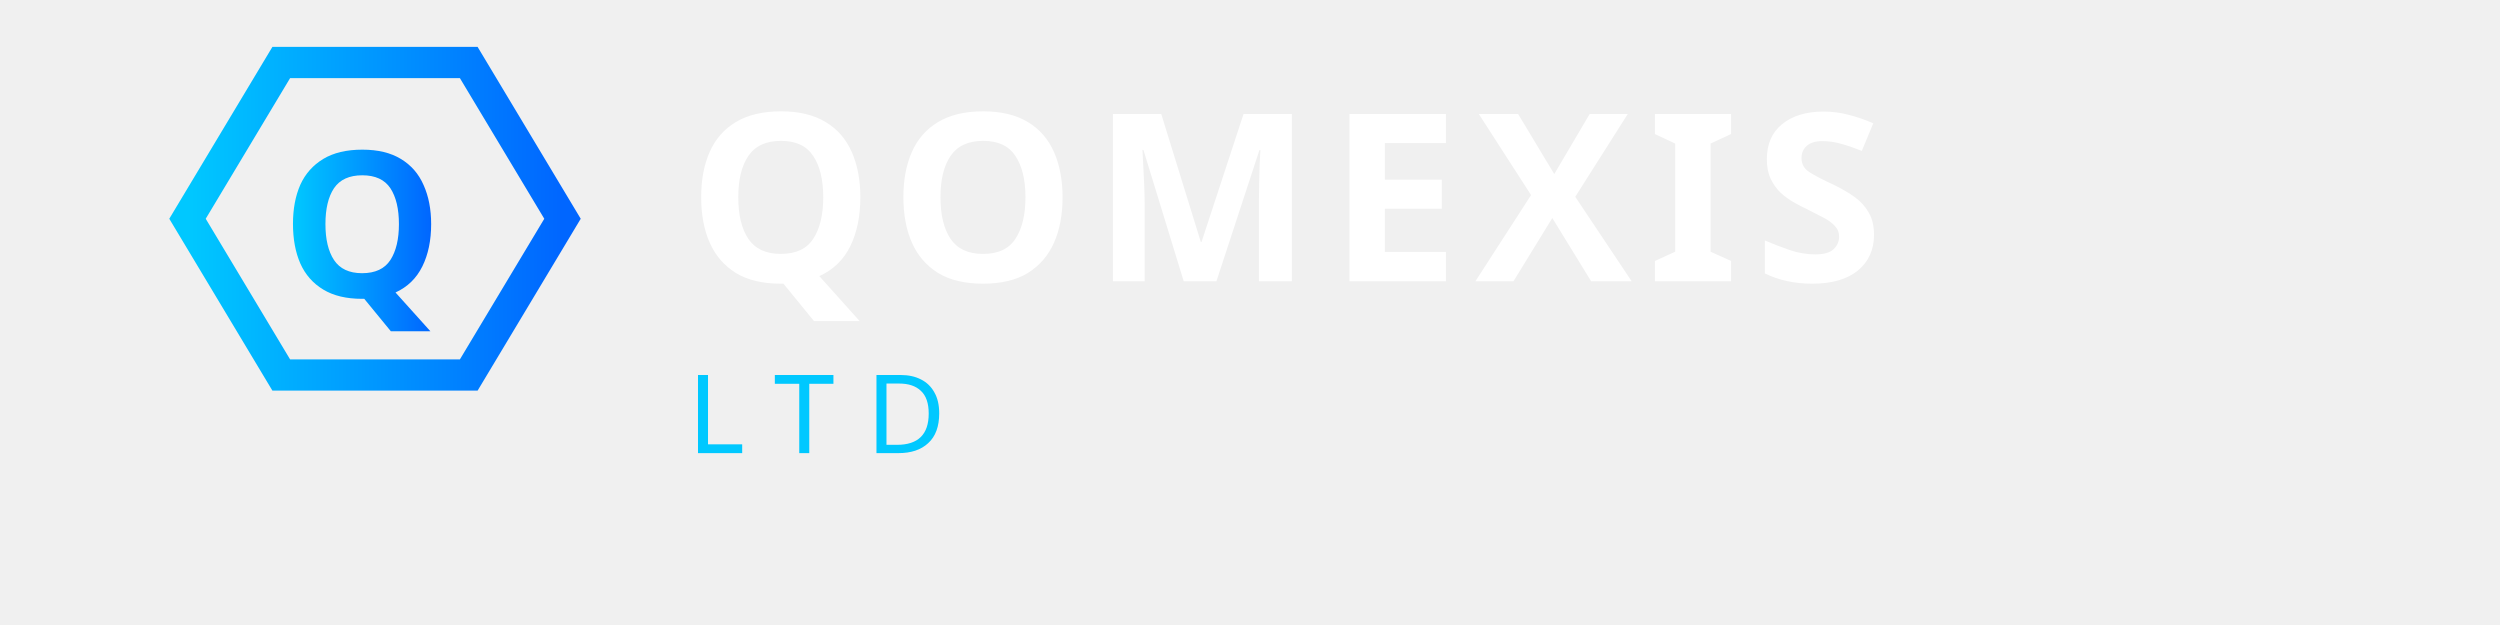
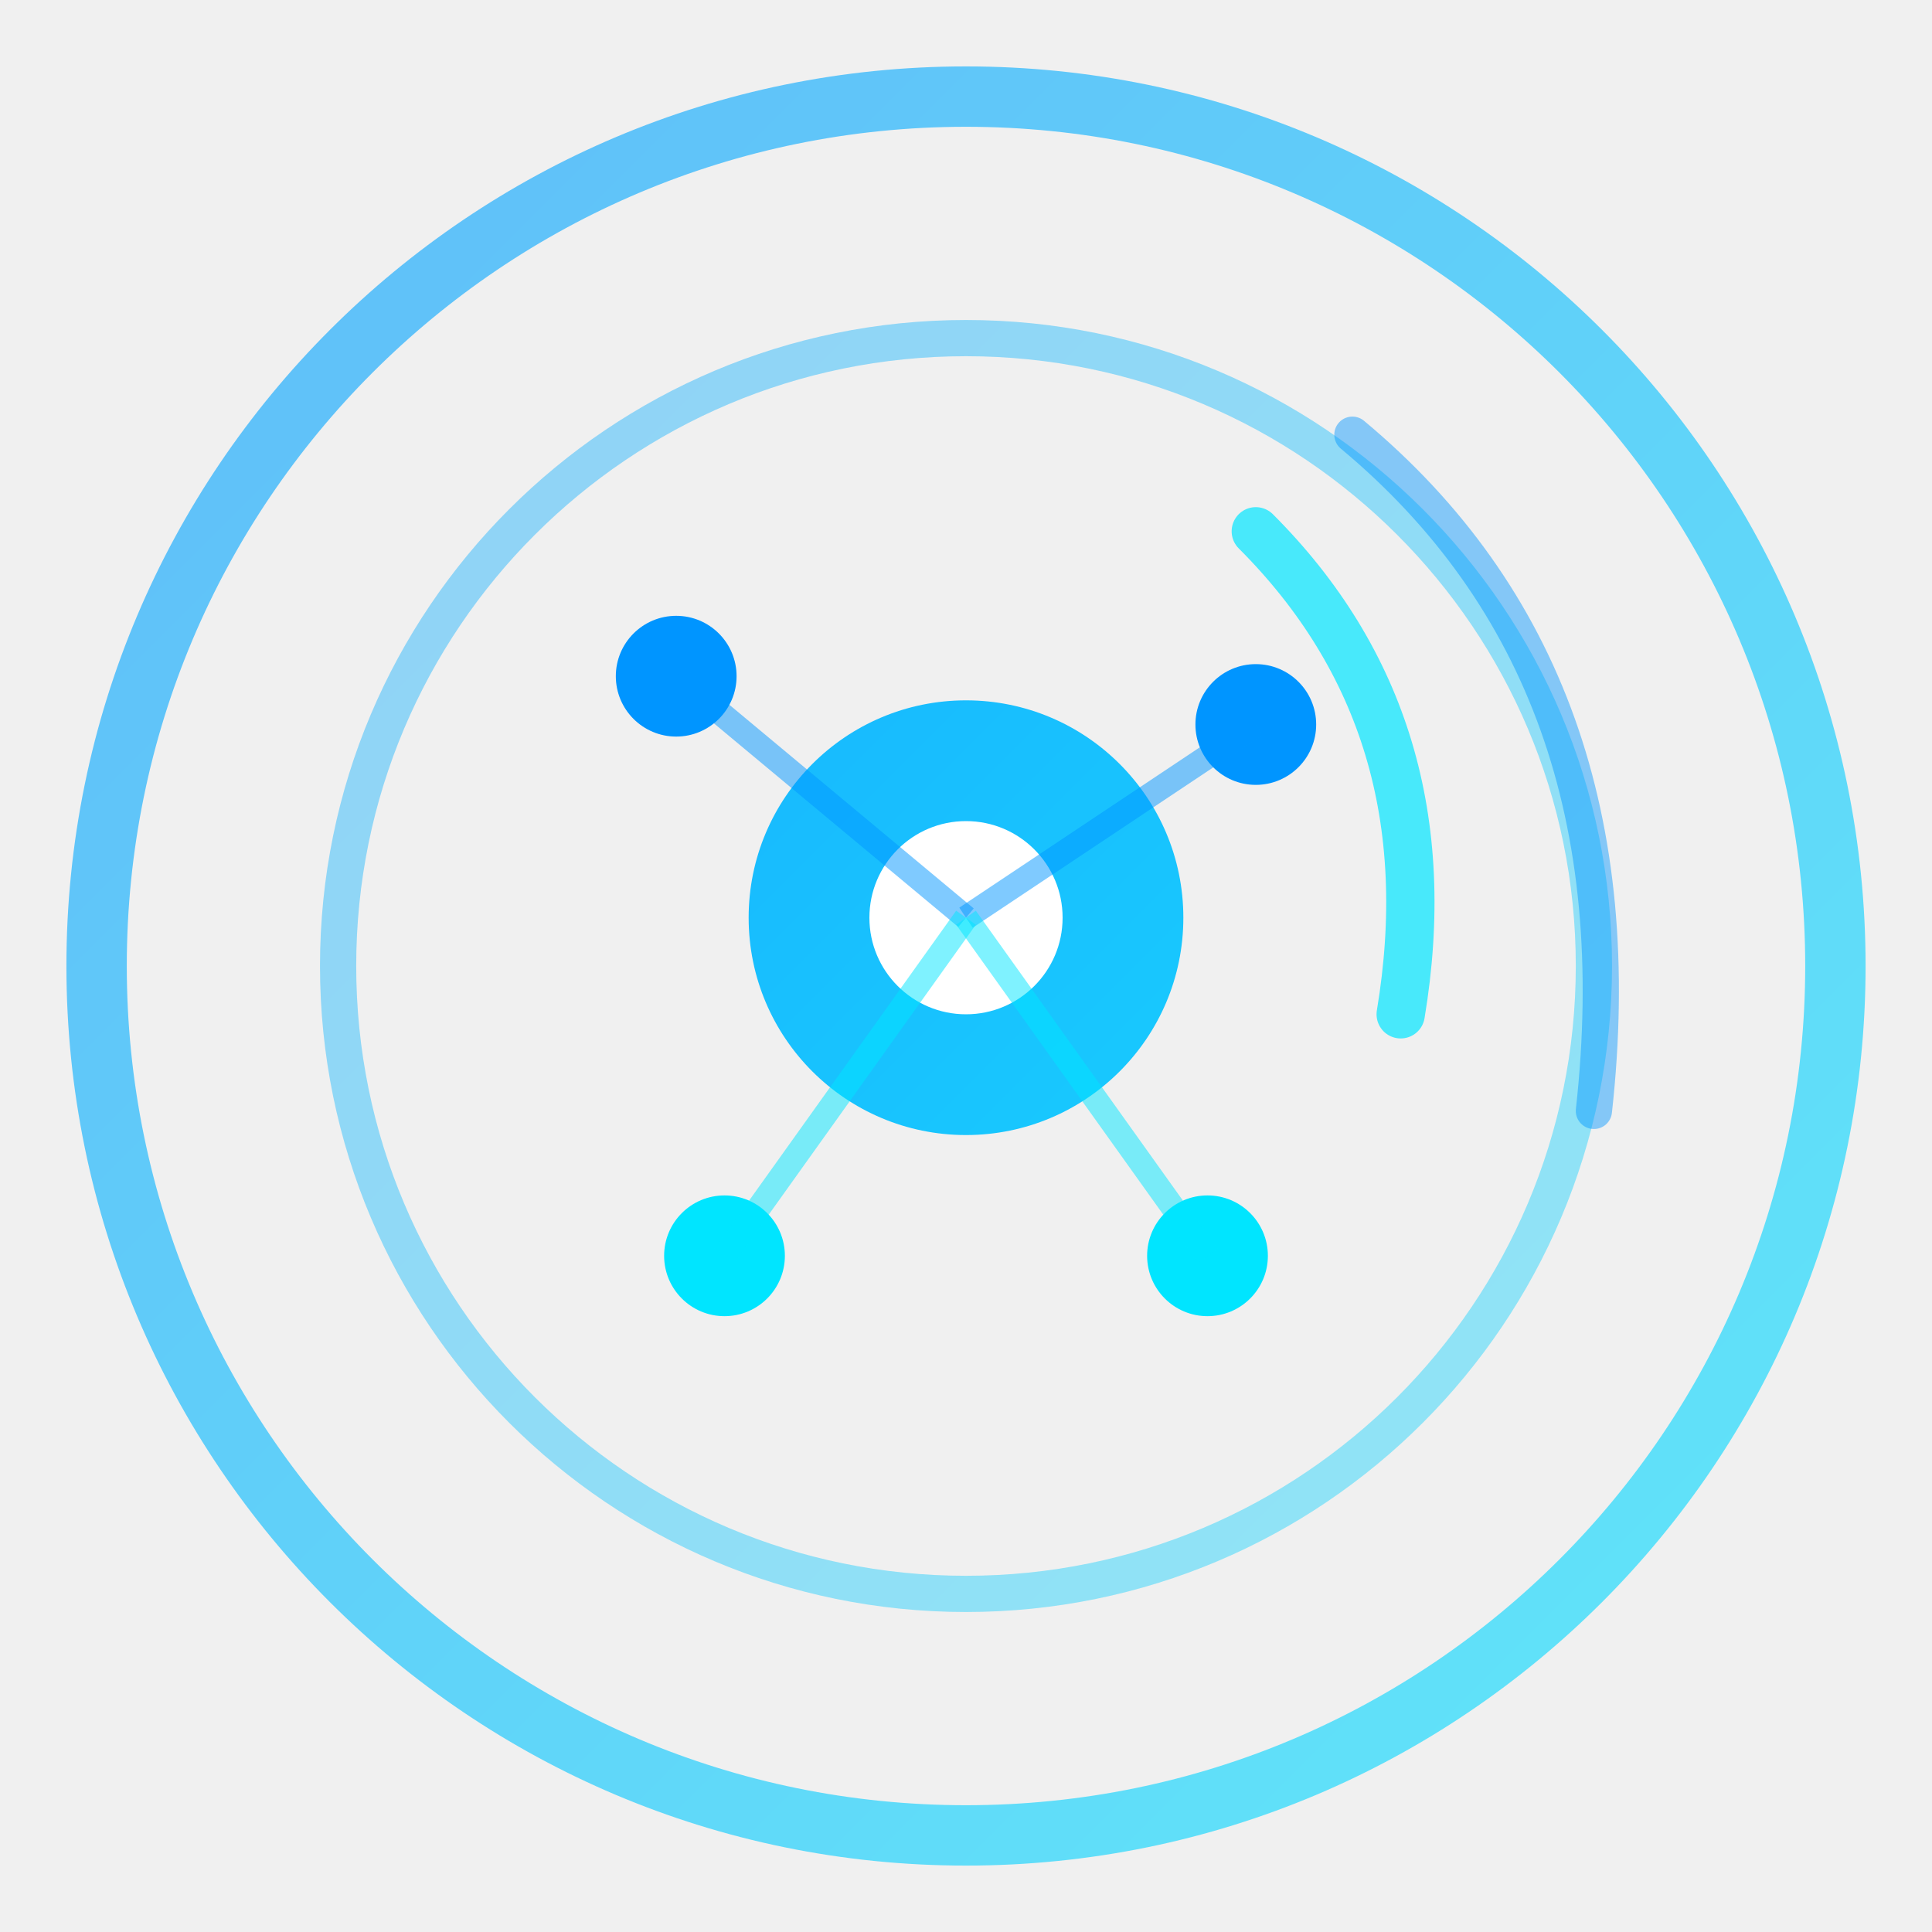
- <svg xmlns="http://www.w3.org/2000/svg" viewBox="0 0 160 40" width="160" height="40">
+ <svg xmlns="http://www.w3.org/2000/svg" viewBox="0 0 80 80" fill="none">
  <defs>
-     <linearGradient id="logoGrad" x1="0%" y1="0%" x2="100%" y2="0%">
-       <stop offset="0%" style="stop-color:#00c8ff;stop-opacity:1" />
-       <stop offset="100%" style="stop-color:#0066ff;stop-opacity:1" />
+     <linearGradient id="lg" x1="0" y1="0" x2="80" y2="80" gradientUnits="userSpaceOnUse">
+       <stop offset="0%" stop-color="#0095ff" />
+       <stop offset="100%" stop-color="#00e5ff" />
    </linearGradient>
  </defs>
-   <polygon points="18,4 30,4 36,14 30,24 18,24 12,14" fill="none" stroke="url(#logoGrad)" stroke-width="2" />
-   <text x="18" y="19" font-family="'Space Grotesk', sans-serif" font-size="13" font-weight="700" fill="url(#logoGrad)">Q</text>
-   <text x="44" y="18" font-family="'Space Grotesk', sans-serif" font-size="15" font-weight="700" fill="#ffffff" letter-spacing="1">QOMEXIS</text>
-   <text x="44" y="29" font-family="'Space Grotesk', sans-serif" font-size="7" font-weight="400" fill="#00c8ff" letter-spacing="2">LTD</text>
+   <circle cx="40" cy="40" r="36" stroke="url(#lg)" stroke-width="2.5" fill="none" opacity="0.6" />
+   <circle cx="40" cy="40" r="26" stroke="url(#lg)" stroke-width="1.5" fill="none" opacity="0.4" />
+   <circle cx="40" cy="38" r="9" fill="url(#lg)" opacity="0.9" />
+   <path d="M52 22 Q60 30 58 42" stroke="#00e5ff" stroke-width="2" fill="none" stroke-linecap="round" opacity="0.7" />
+   <path d="M56 18 Q68 28 66 46" stroke="#0095ff" stroke-width="1.5" fill="none" stroke-linecap="round" opacity="0.45" />
+   <circle cx="40" cy="38" r="4" fill="#fff" />
+   <circle cx="28" cy="28" r="2.5" fill="#0095ff" />
+   <circle cx="52" cy="30" r="2.5" fill="#0095ff" />
+   <circle cx="30" cy="52" r="2.5" fill="#00e5ff" />
+   <circle cx="50" cy="52" r="2.5" fill="#00e5ff" />
+   <line x1="28" y1="28" x2="40" y2="38" stroke="#0095ff" stroke-width="1" opacity="0.5" />
+   <line x1="52" y1="30" x2="40" y2="38" stroke="#0095ff" stroke-width="1" opacity="0.5" />
+   <line x1="30" y1="52" x2="40" y2="38" stroke="#00e5ff" stroke-width="1" opacity="0.5" />
+   <line x1="50" y1="52" x2="40" y2="38" stroke="#00e5ff" stroke-width="1" opacity="0.5" />
</svg>
